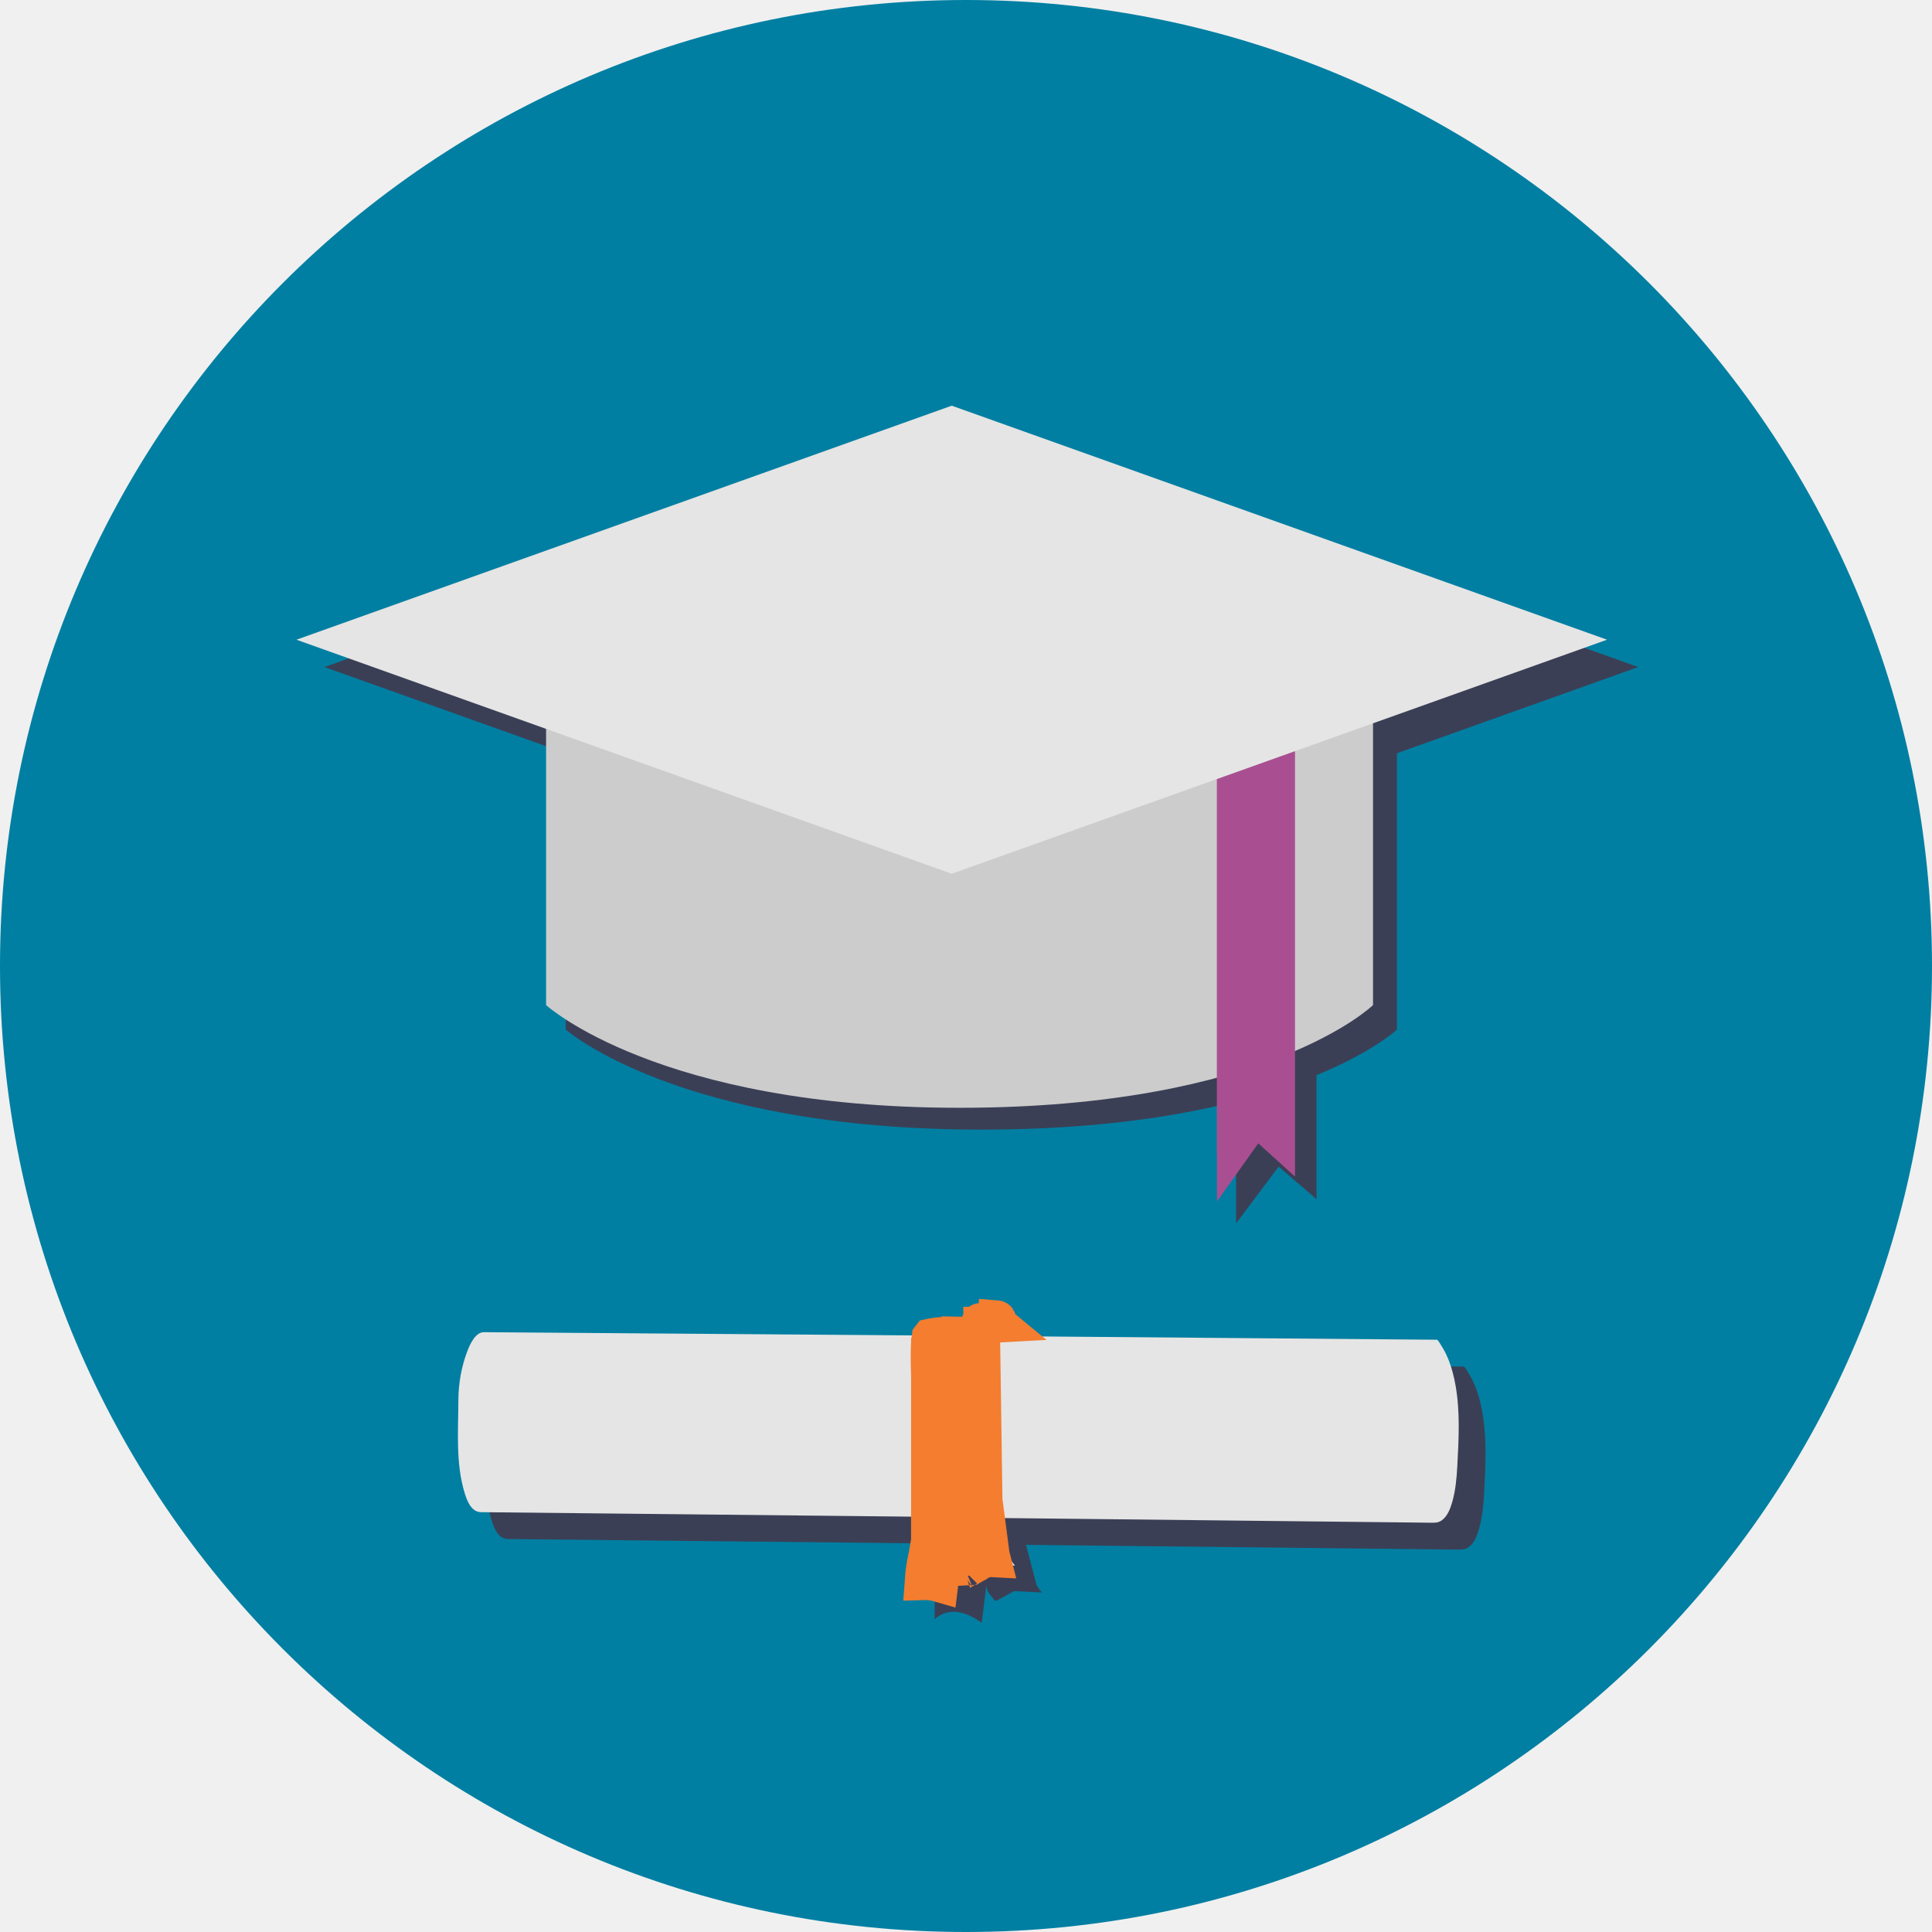
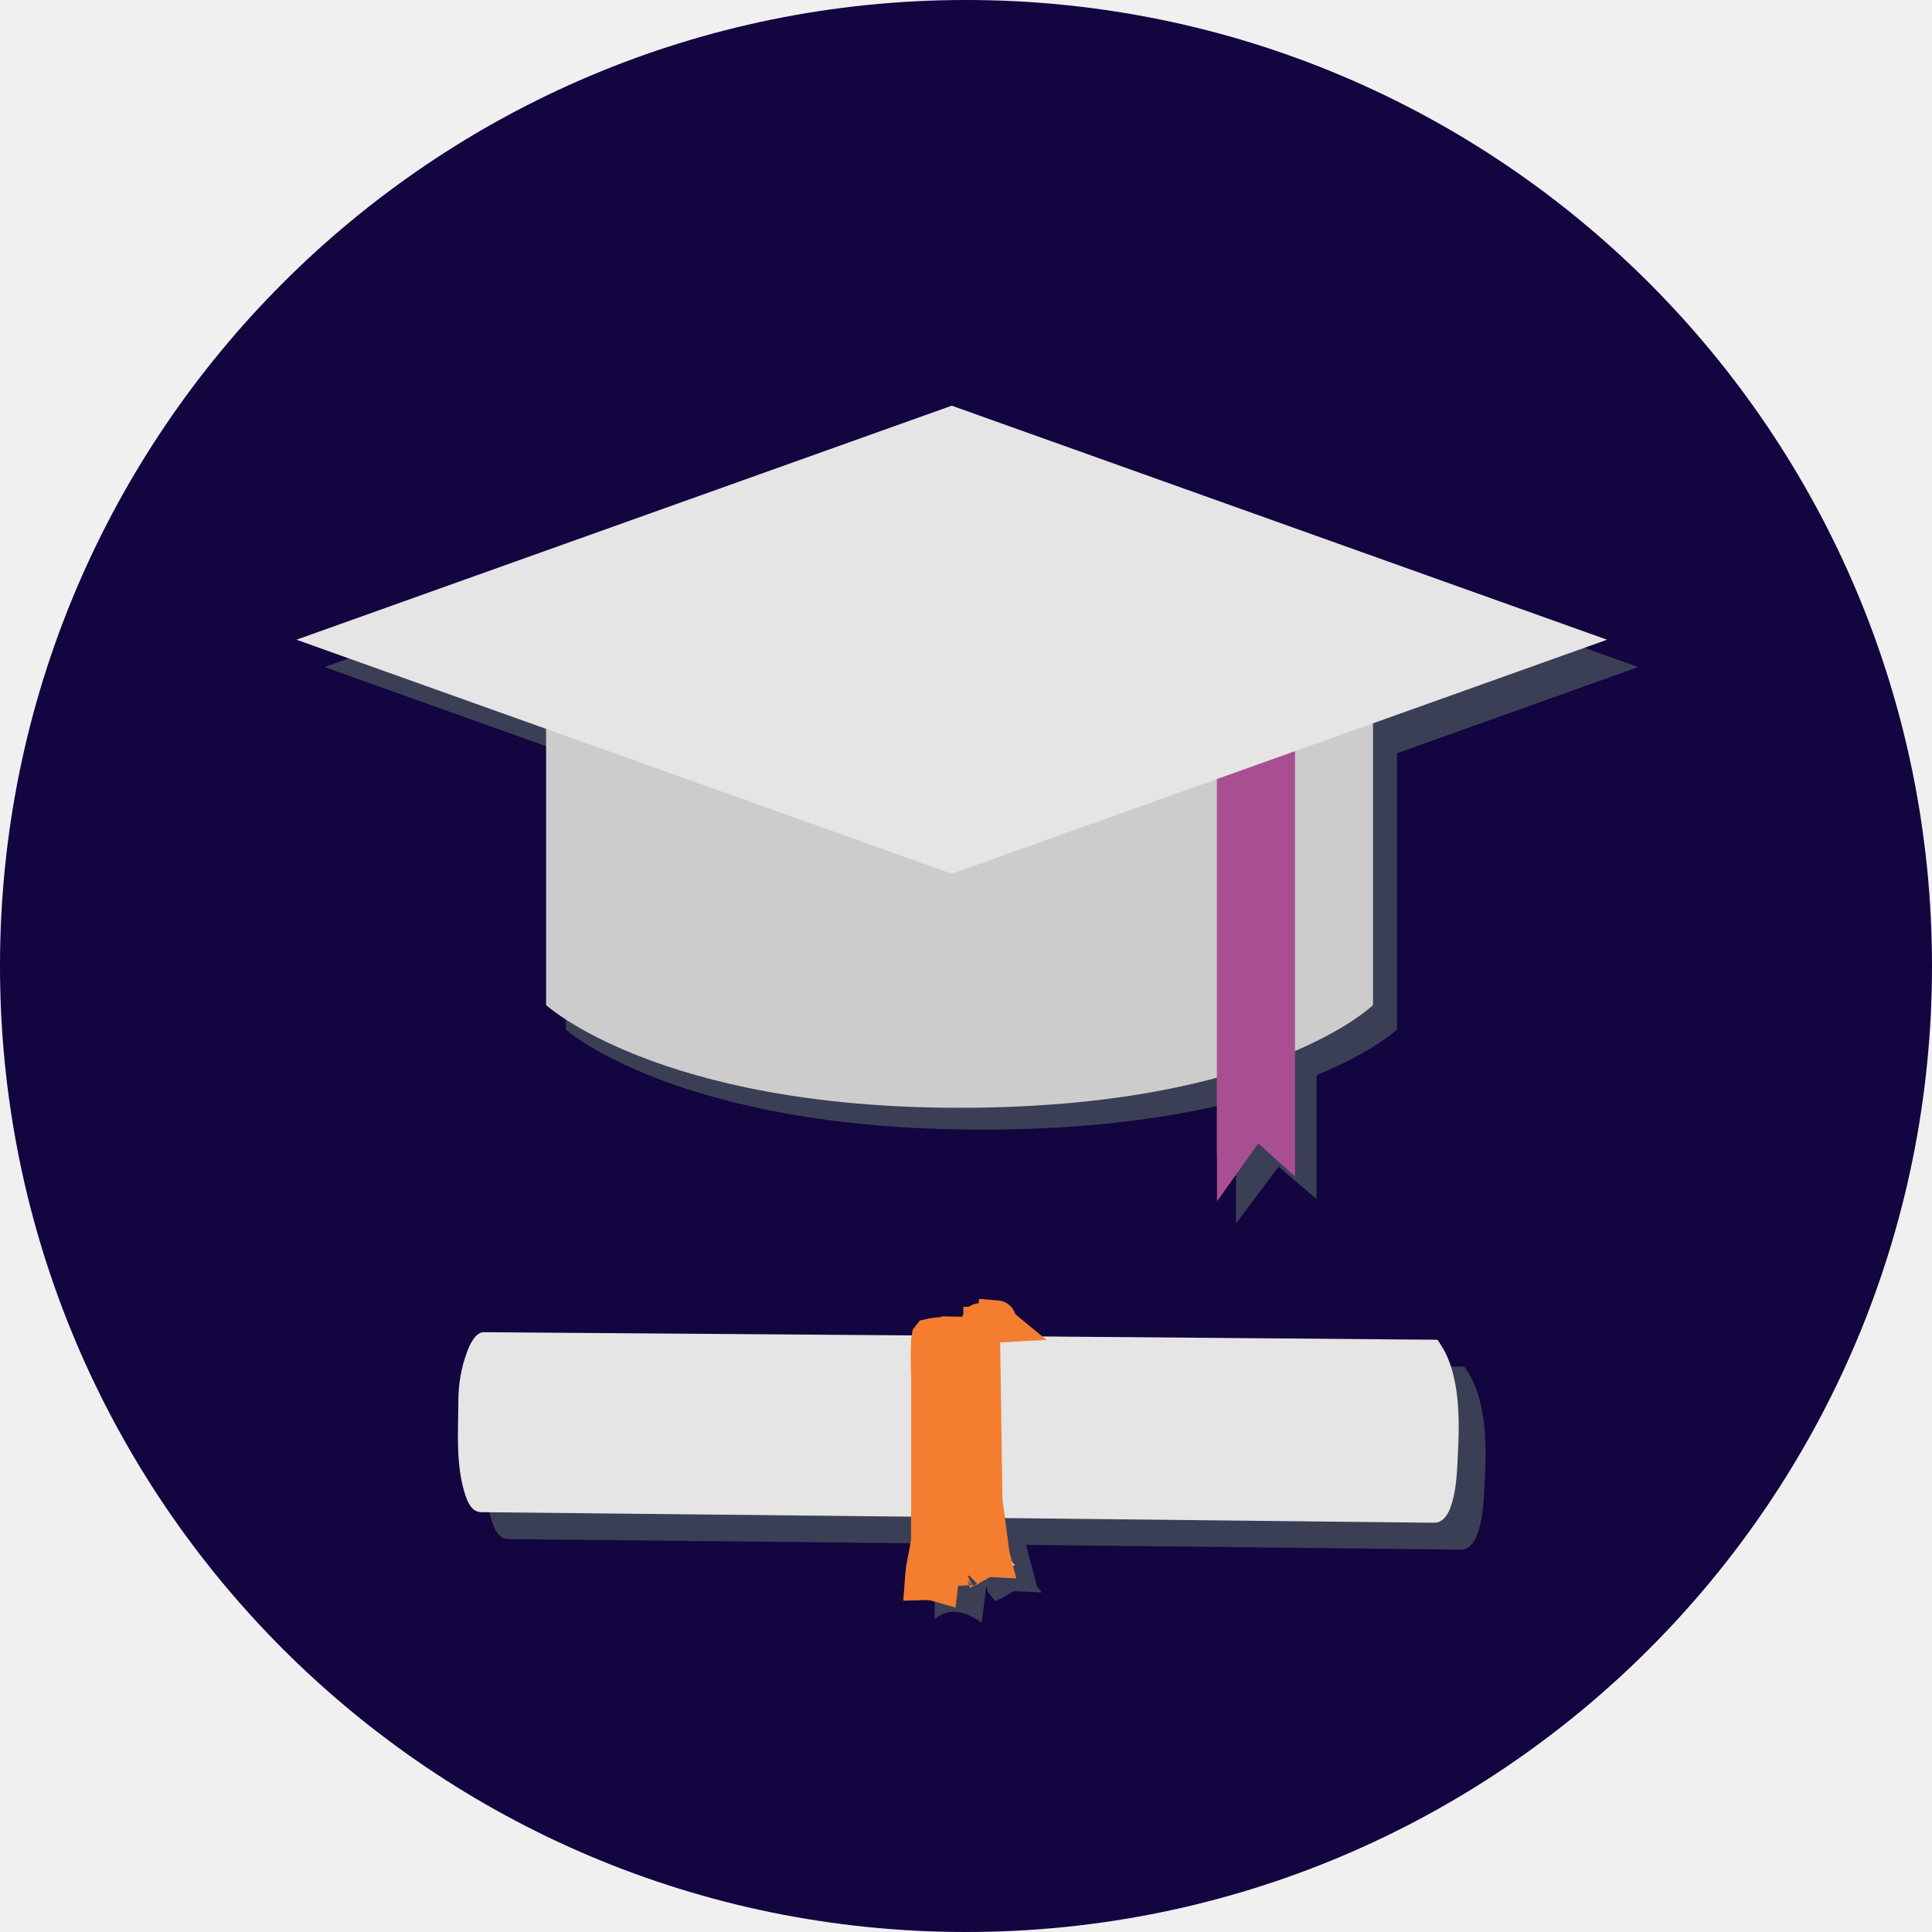
<svg xmlns="http://www.w3.org/2000/svg" width="106" height="106" viewBox="0 0 106 106" fill="none">
-   <path d="M106 53C106 82.271 82.271 106 53 106C23.729 106 0 82.271 0 53C0 23.729 23.729 0 53 0C82.271 0 106 23.729 106 53Z" fill="#007FA2" />
+   <path d="M106 53C106 82.271 82.271 106 53 106C23.729 106 0 82.271 0 53C0 23.729 23.729 0 53 0C82.271 0 106 23.729 106 53Z" fill="#120540" />
  <path fill-rule="evenodd" clip-rule="evenodd" d="M51.96 74.745C52.12 74.546 52.459 74.501 52.692 74.467C53.213 74.389 53.747 74.39 54.273 74.401C54.626 74.408 54.98 74.423 55.332 74.444C55.533 74.456 55.735 74.469 55.936 74.484C56.089 74.495 56.049 74.563 56.064 74.704C56.074 74.794 56.069 74.778 56.148 74.779L58.156 74.796C61.215 74.821 64.273 74.847 67.332 74.872C70.592 74.899 73.851 74.926 77.111 74.953C78.031 74.961 78.952 74.968 79.872 74.976C80.018 74.977 80.163 74.978 80.309 74.98C80.368 74.98 80.521 75.261 80.554 75.312C80.684 75.513 80.795 75.727 80.889 75.947C81.104 76.443 81.24 76.971 81.332 77.502C81.588 78.968 81.505 80.444 81.426 81.92C81.391 82.58 81.329 83.254 81.146 83.891C81.042 84.252 80.888 84.666 80.569 84.892C80.344 85.053 80.093 85.02 79.836 85.017C79.551 85.014 79.265 85.011 78.98 85.008C76.216 84.978 73.453 84.947 70.689 84.917C67.302 84.88 63.914 84.843 60.526 84.806C59.116 84.791 57.705 84.776 56.294 84.76C56.422 85.247 56.549 85.734 56.677 86.221C56.738 86.452 56.799 86.683 56.859 86.914C56.904 87.082 57.06 87.232 57.16 87.373C56.831 87.356 56.502 87.339 56.173 87.322C56.012 87.314 55.851 87.306 55.689 87.297C55.602 87.293 55.509 87.371 55.433 87.41C55.344 87.457 54.631 87.883 54.588 87.829C54.471 87.683 54.355 87.538 54.238 87.393C54.155 87.289 54.15 87.107 54.12 86.98C54.034 87.666 53.947 88.352 53.861 89.038C53.084 88.459 52.084 88.123 51.278 88.838C51.281 88.225 51.279 87.632 51.354 87.025C51.451 86.246 51.549 85.467 51.645 84.689C49.919 84.671 48.193 84.653 46.467 84.635C43.023 84.599 39.578 84.563 36.135 84.527C33.575 84.5 31.016 84.474 28.457 84.447C28.261 84.445 28.064 84.443 27.867 84.441C27.337 84.435 27.107 83.847 26.973 83.417C26.462 81.774 26.615 79.989 26.62 78.294C26.623 77.392 26.781 76.479 27.101 75.632C27.238 75.27 27.538 74.562 28.021 74.566C28.672 74.571 29.322 74.576 29.972 74.581C33.024 74.603 36.077 74.626 39.129 74.649C42.38 74.673 45.631 74.698 48.882 74.722C49.908 74.73 50.934 74.737 51.96 74.745Z" fill="#3B3F56" />
  <path d="M76.644 56.49C76.644 56.49 70.843 61.977 53.842 61.977C37.241 61.977 31.041 56.49 31.041 56.49V36.969H76.644V56.49Z" fill="#3B3F56" />
  <mask id="path-4-inside-1" fill="white">
    <path d="M68.553 43.662V64.917L70.024 63.026L71.495 64.241V42.852" />
  </mask>
  <path d="M68.553 43.662V64.917L70.024 63.026L71.495 64.241V42.852" fill="#3B3F56" />
  <path d="M68.553 64.917H66.553V70.747L70.132 66.145L68.553 64.917ZM70.024 63.026L71.297 61.484L69.71 60.172L68.445 61.798L70.024 63.026ZM71.495 64.241L70.221 65.783L73.495 68.487V64.241H71.495ZM66.553 43.662V64.917H70.553V43.662H66.553ZM70.132 66.145L71.603 64.254L68.445 61.798L66.974 63.69L70.132 66.145ZM68.75 64.568L70.221 65.783L72.769 62.699L71.297 61.484L68.75 64.568ZM73.495 64.241V42.852H69.495V64.241H73.495Z" fill="#3B3F56" mask="url(#path-4-inside-1)" />
  <path d="M67.817 67.124V43.654H69.422V52.981V62.308L69.896 61.678L70.626 62.3V42.852H72.231V65.791L70.152 64.01L67.817 67.124Z" fill="#3B3F56" />
  <path d="M53.843 49.47L17.802 36.598L53.843 23.727L89.883 36.598L53.843 49.47Z" fill="#3B3F56" />
  <path fill-rule="evenodd" clip-rule="evenodd" d="M50.489 73.27C50.649 73.071 50.988 73.027 51.221 72.992C51.743 72.915 52.276 72.916 52.802 72.926C53.155 72.933 53.509 72.949 53.862 72.97C54.063 72.981 54.264 72.995 54.465 73.009C54.619 73.021 54.578 73.088 54.593 73.23C54.603 73.319 54.599 73.304 54.677 73.305L56.685 73.321C59.744 73.347 62.802 73.372 65.861 73.397C69.121 73.424 72.38 73.451 75.64 73.479C76.561 73.486 77.481 73.494 78.401 73.501C78.547 73.502 78.693 73.504 78.838 73.505C78.897 73.505 79.051 73.786 79.083 73.837C79.213 74.038 79.324 74.252 79.419 74.472C79.633 74.969 79.769 75.496 79.862 76.028C80.117 77.493 80.034 78.97 79.955 80.446C79.92 81.106 79.859 81.779 79.675 82.417C79.571 82.777 79.417 83.191 79.098 83.418C78.873 83.578 78.623 83.545 78.365 83.543C78.08 83.539 77.794 83.536 77.509 83.533C74.746 83.503 71.982 83.473 69.219 83.443C65.831 83.406 62.443 83.369 59.056 83.332C57.645 83.317 56.234 83.301 54.823 83.286C54.951 83.773 55.079 84.26 55.206 84.746C55.267 84.977 55.328 85.209 55.389 85.439C55.433 85.608 55.59 85.758 55.689 85.898C55.36 85.881 55.031 85.865 54.703 85.848C54.541 85.839 54.38 85.831 54.218 85.823C54.131 85.818 54.038 85.897 53.962 85.936C53.873 85.983 53.16 86.409 53.117 86.354C53.001 86.209 52.884 86.064 52.768 85.918C52.684 85.815 52.679 85.633 52.649 85.505C52.563 86.191 52.477 86.878 52.391 87.564C51.614 86.984 50.614 86.648 49.807 87.363C49.81 86.75 49.808 86.157 49.884 85.551C49.98 84.772 50.078 83.993 50.175 83.214C48.449 83.196 46.722 83.178 44.996 83.16C41.552 83.124 38.108 83.088 34.664 83.052C32.105 83.026 29.546 82.999 26.986 82.972C26.79 82.97 26.593 82.968 26.397 82.966C25.866 82.961 25.636 82.372 25.502 81.942C24.992 80.299 25.144 78.515 25.149 76.819C25.152 75.917 25.311 75.005 25.631 74.158C25.768 73.796 26.068 73.088 26.551 73.091C27.201 73.096 27.851 73.101 28.501 73.106C31.554 73.129 34.606 73.152 37.658 73.174C40.909 73.199 44.16 73.223 47.411 73.247C48.437 73.255 49.463 73.263 50.489 73.27Z" fill="#E5E5E5" />
  <path d="M51.273 73.305L51.272 73.305C51.263 73.306 51.254 73.308 51.246 73.309C51.188 73.318 51.144 73.324 51.098 73.333C51.074 73.337 51.054 73.341 51.037 73.345L51.02 73.367C50.986 73.601 50.967 73.964 50.968 74.455C50.97 75.522 51.062 76.96 51.158 78.445L51.16 78.472C51.253 79.926 51.349 81.424 51.352 82.56C51.352 83.123 51.331 83.657 51.257 84.072C51.222 84.269 51.162 84.524 51.034 84.755C51.007 84.805 50.969 84.864 50.922 84.926C50.884 85.168 50.847 85.346 50.811 85.515L50.811 85.518C50.764 85.744 50.72 85.952 50.673 86.341L50.673 86.341C50.655 86.489 50.641 86.637 50.631 86.785C50.809 86.779 50.987 86.79 51.163 86.817C51.303 86.839 51.44 86.87 51.573 86.909L51.677 86.058L53.286 85.964C53.329 85.939 53.372 85.915 53.411 85.891C53.425 85.884 53.439 85.875 53.454 85.866C53.51 85.834 53.572 85.797 53.609 85.777C53.612 85.775 53.616 85.772 53.622 85.768C53.624 85.767 53.625 85.766 53.627 85.766C53.646 85.753 53.69 85.725 53.737 85.699C53.789 85.67 53.874 85.626 53.979 85.59C54.086 85.554 54.239 85.518 54.423 85.528L51.273 73.305ZM51.273 73.305C51.742 73.233 52.243 73.231 52.809 73.243L51.273 73.305ZM54.632 72.335L54.611 72.597L54.606 72.667L54.788 72.657C54.778 72.649 54.776 72.629 54.771 72.579C54.767 72.545 54.766 72.514 54.766 72.488C54.763 72.392 54.762 72.345 54.632 72.335ZM54.632 72.335L54.611 72.597L54.605 72.667M54.632 72.335L54.605 72.667M54.605 72.667L53.955 72.679L53.955 72.679L53.862 72.681L53.864 72.853C53.834 72.794 53.813 72.739 53.8 72.693C53.799 72.691 53.798 72.689 53.798 72.688C53.762 72.564 53.765 72.46 53.766 72.509C53.766 72.51 53.766 72.512 53.767 72.514C53.767 72.536 53.769 72.611 53.777 72.69L53.778 72.695C53.778 72.703 53.78 72.719 53.781 72.731C53.783 72.745 53.787 72.782 53.796 72.825C53.796 72.826 53.796 72.828 53.796 72.829L54.605 72.667ZM54.45 85.529L54.423 85.528L52.809 73.243C53.16 73.25 53.514 73.266 53.87 73.287L54.02 83.736L54.021 83.855L54.051 83.97C54.111 84.204 54.171 84.439 54.231 84.673C54.304 84.959 54.377 85.244 54.45 85.529ZM52.902 86.171C52.902 86.171 52.904 86.17 52.906 86.169C52.903 86.17 52.902 86.171 52.902 86.171Z" stroke="#F47D30" stroke-width="2" />
  <rect x="50.486" y="73.914" width="2.974" height="12.035" fill="#F47D30" stroke="#F47D30" />
  <path d="M75.331 55.145C75.331 55.145 69.56 60.779 52.646 60.779C36.13 60.779 29.961 55.145 29.961 55.145V35.098H75.331V55.145Z" fill="#CCCCCC" />
  <path d="M66.77 41.907V63.347L68.483 61.439L70.195 62.664V41.09" fill="#A94F91" />
  <path d="M66.77 65.915V41.911H68.327V51.45V60.989L68.786 60.345L69.494 60.981V41.09H71.051V64.552L69.035 62.73L66.77 65.915Z" fill="#A94F91" />
  <path d="M52.218 47.939L16.265 35.098L52.218 22.258L88.171 35.098L52.218 47.939Z" fill="#E5E5E5" />
</svg>
